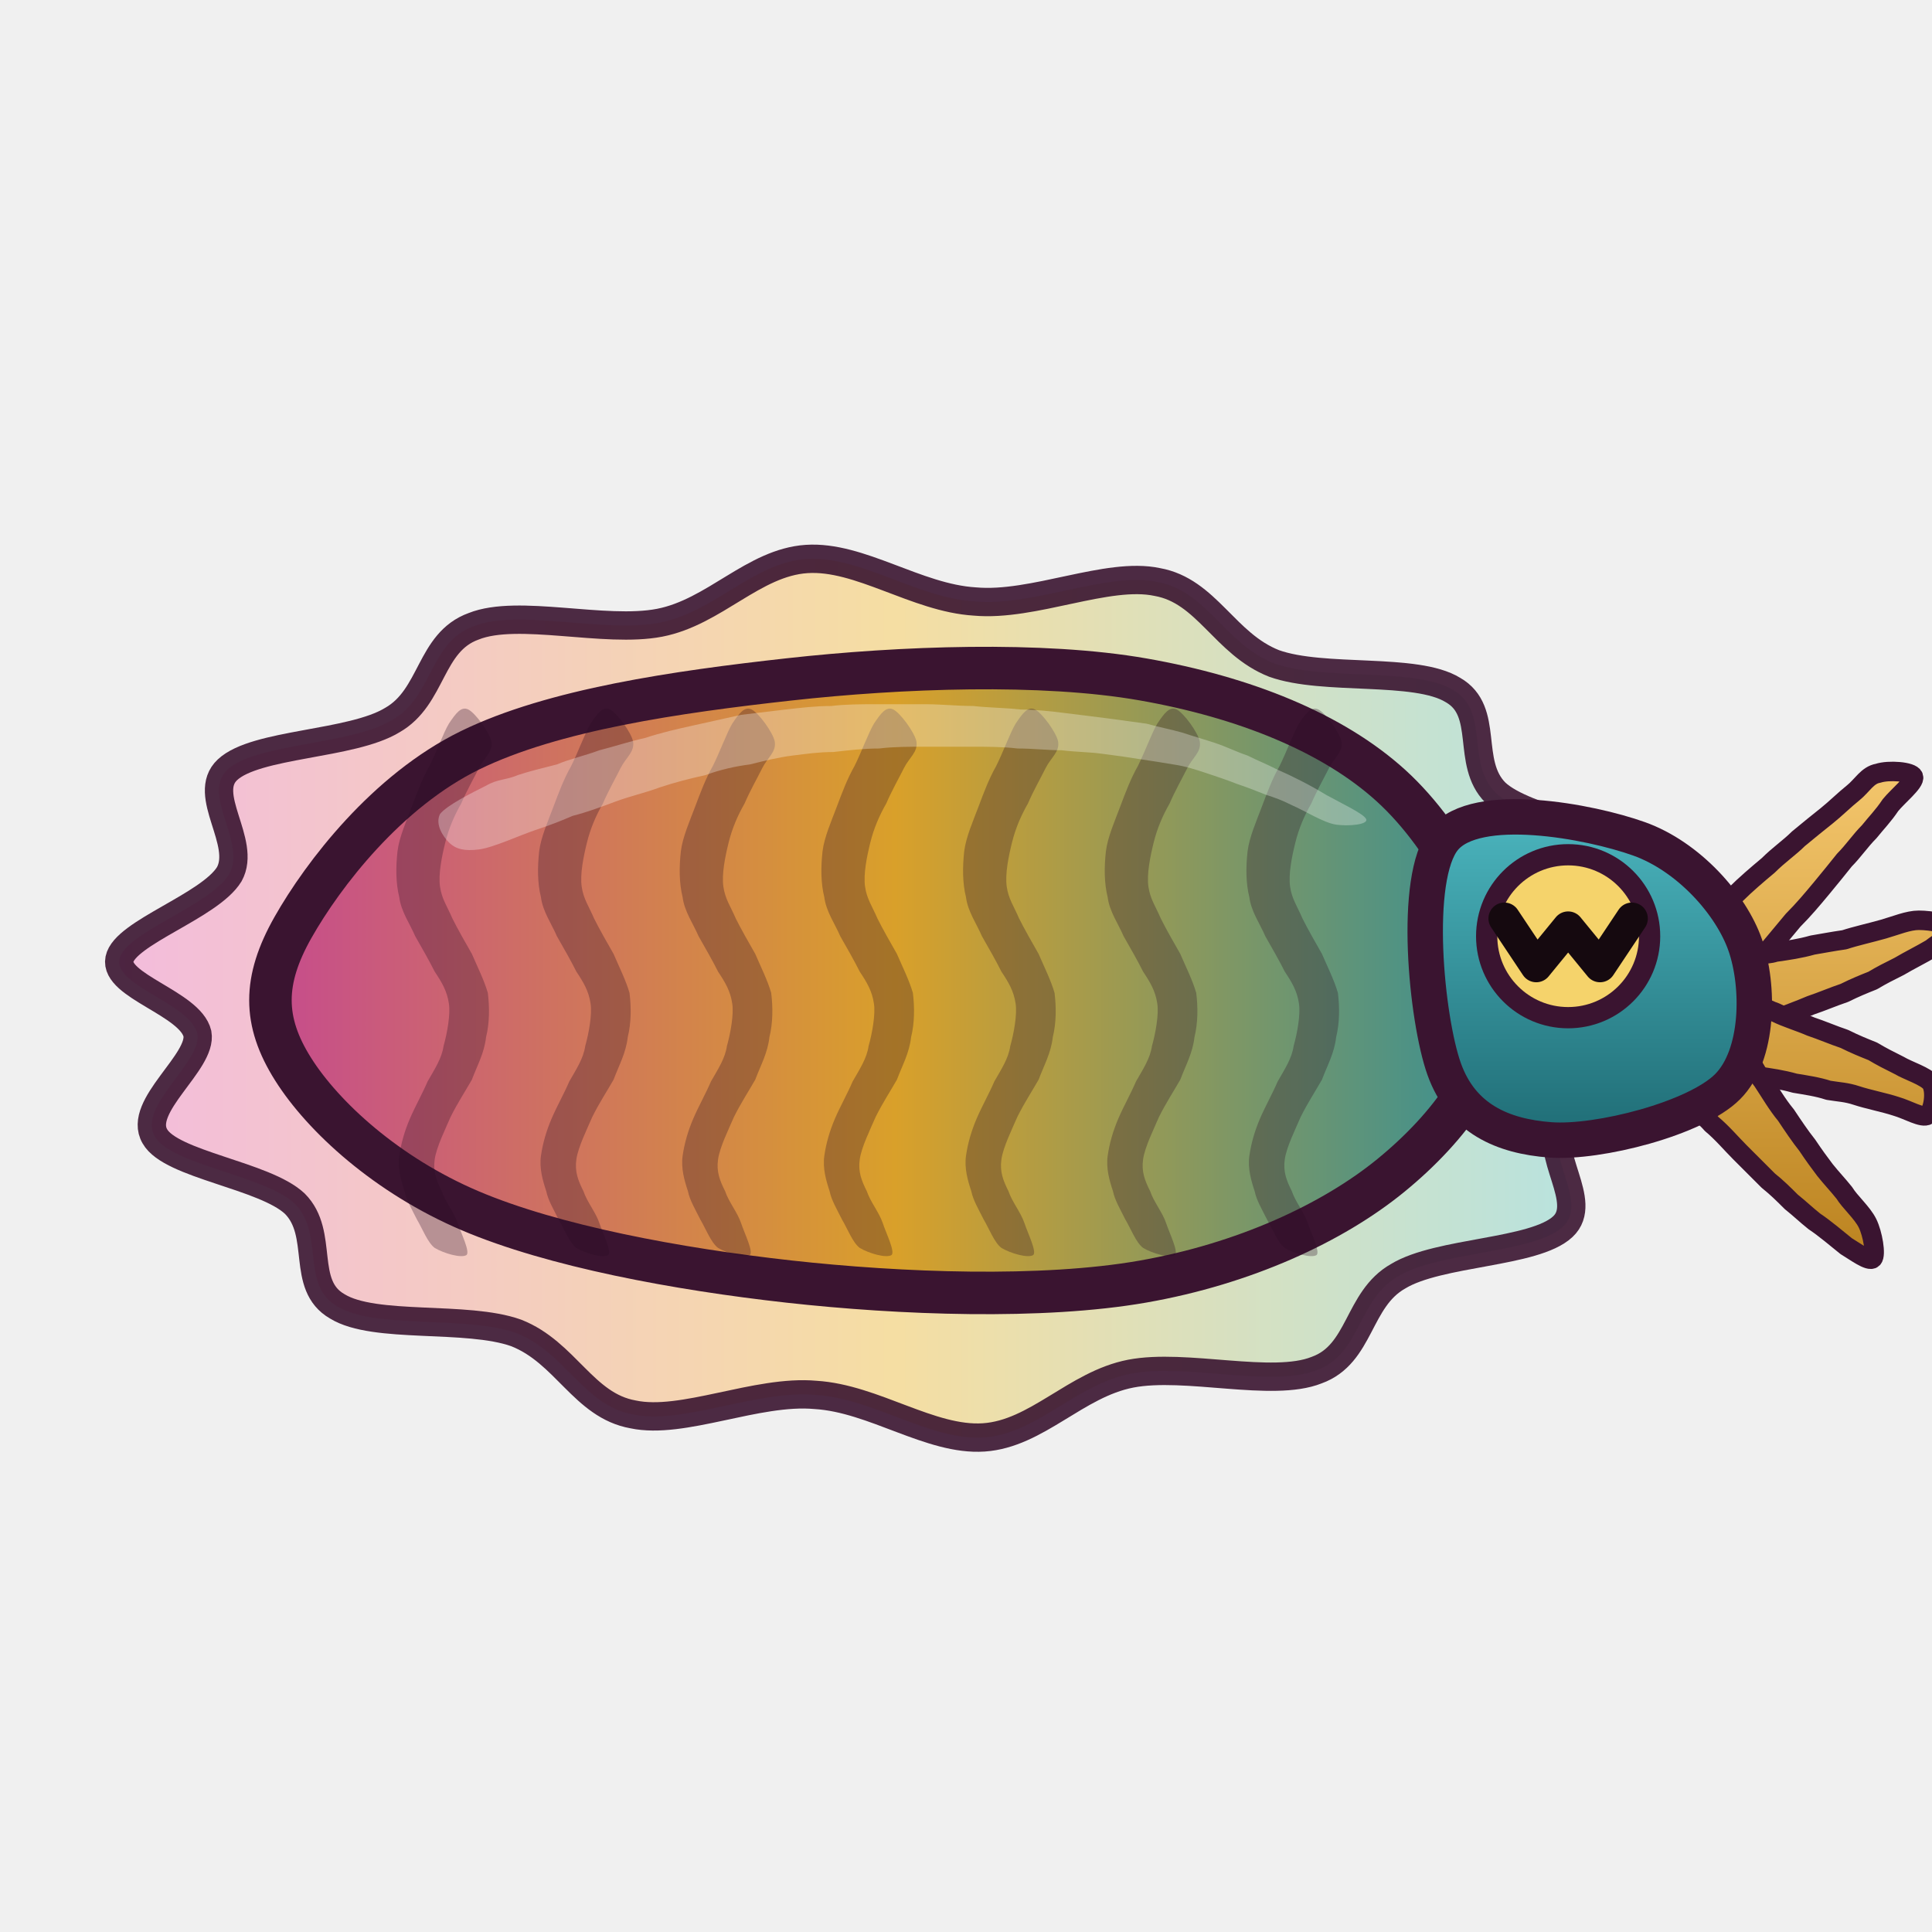
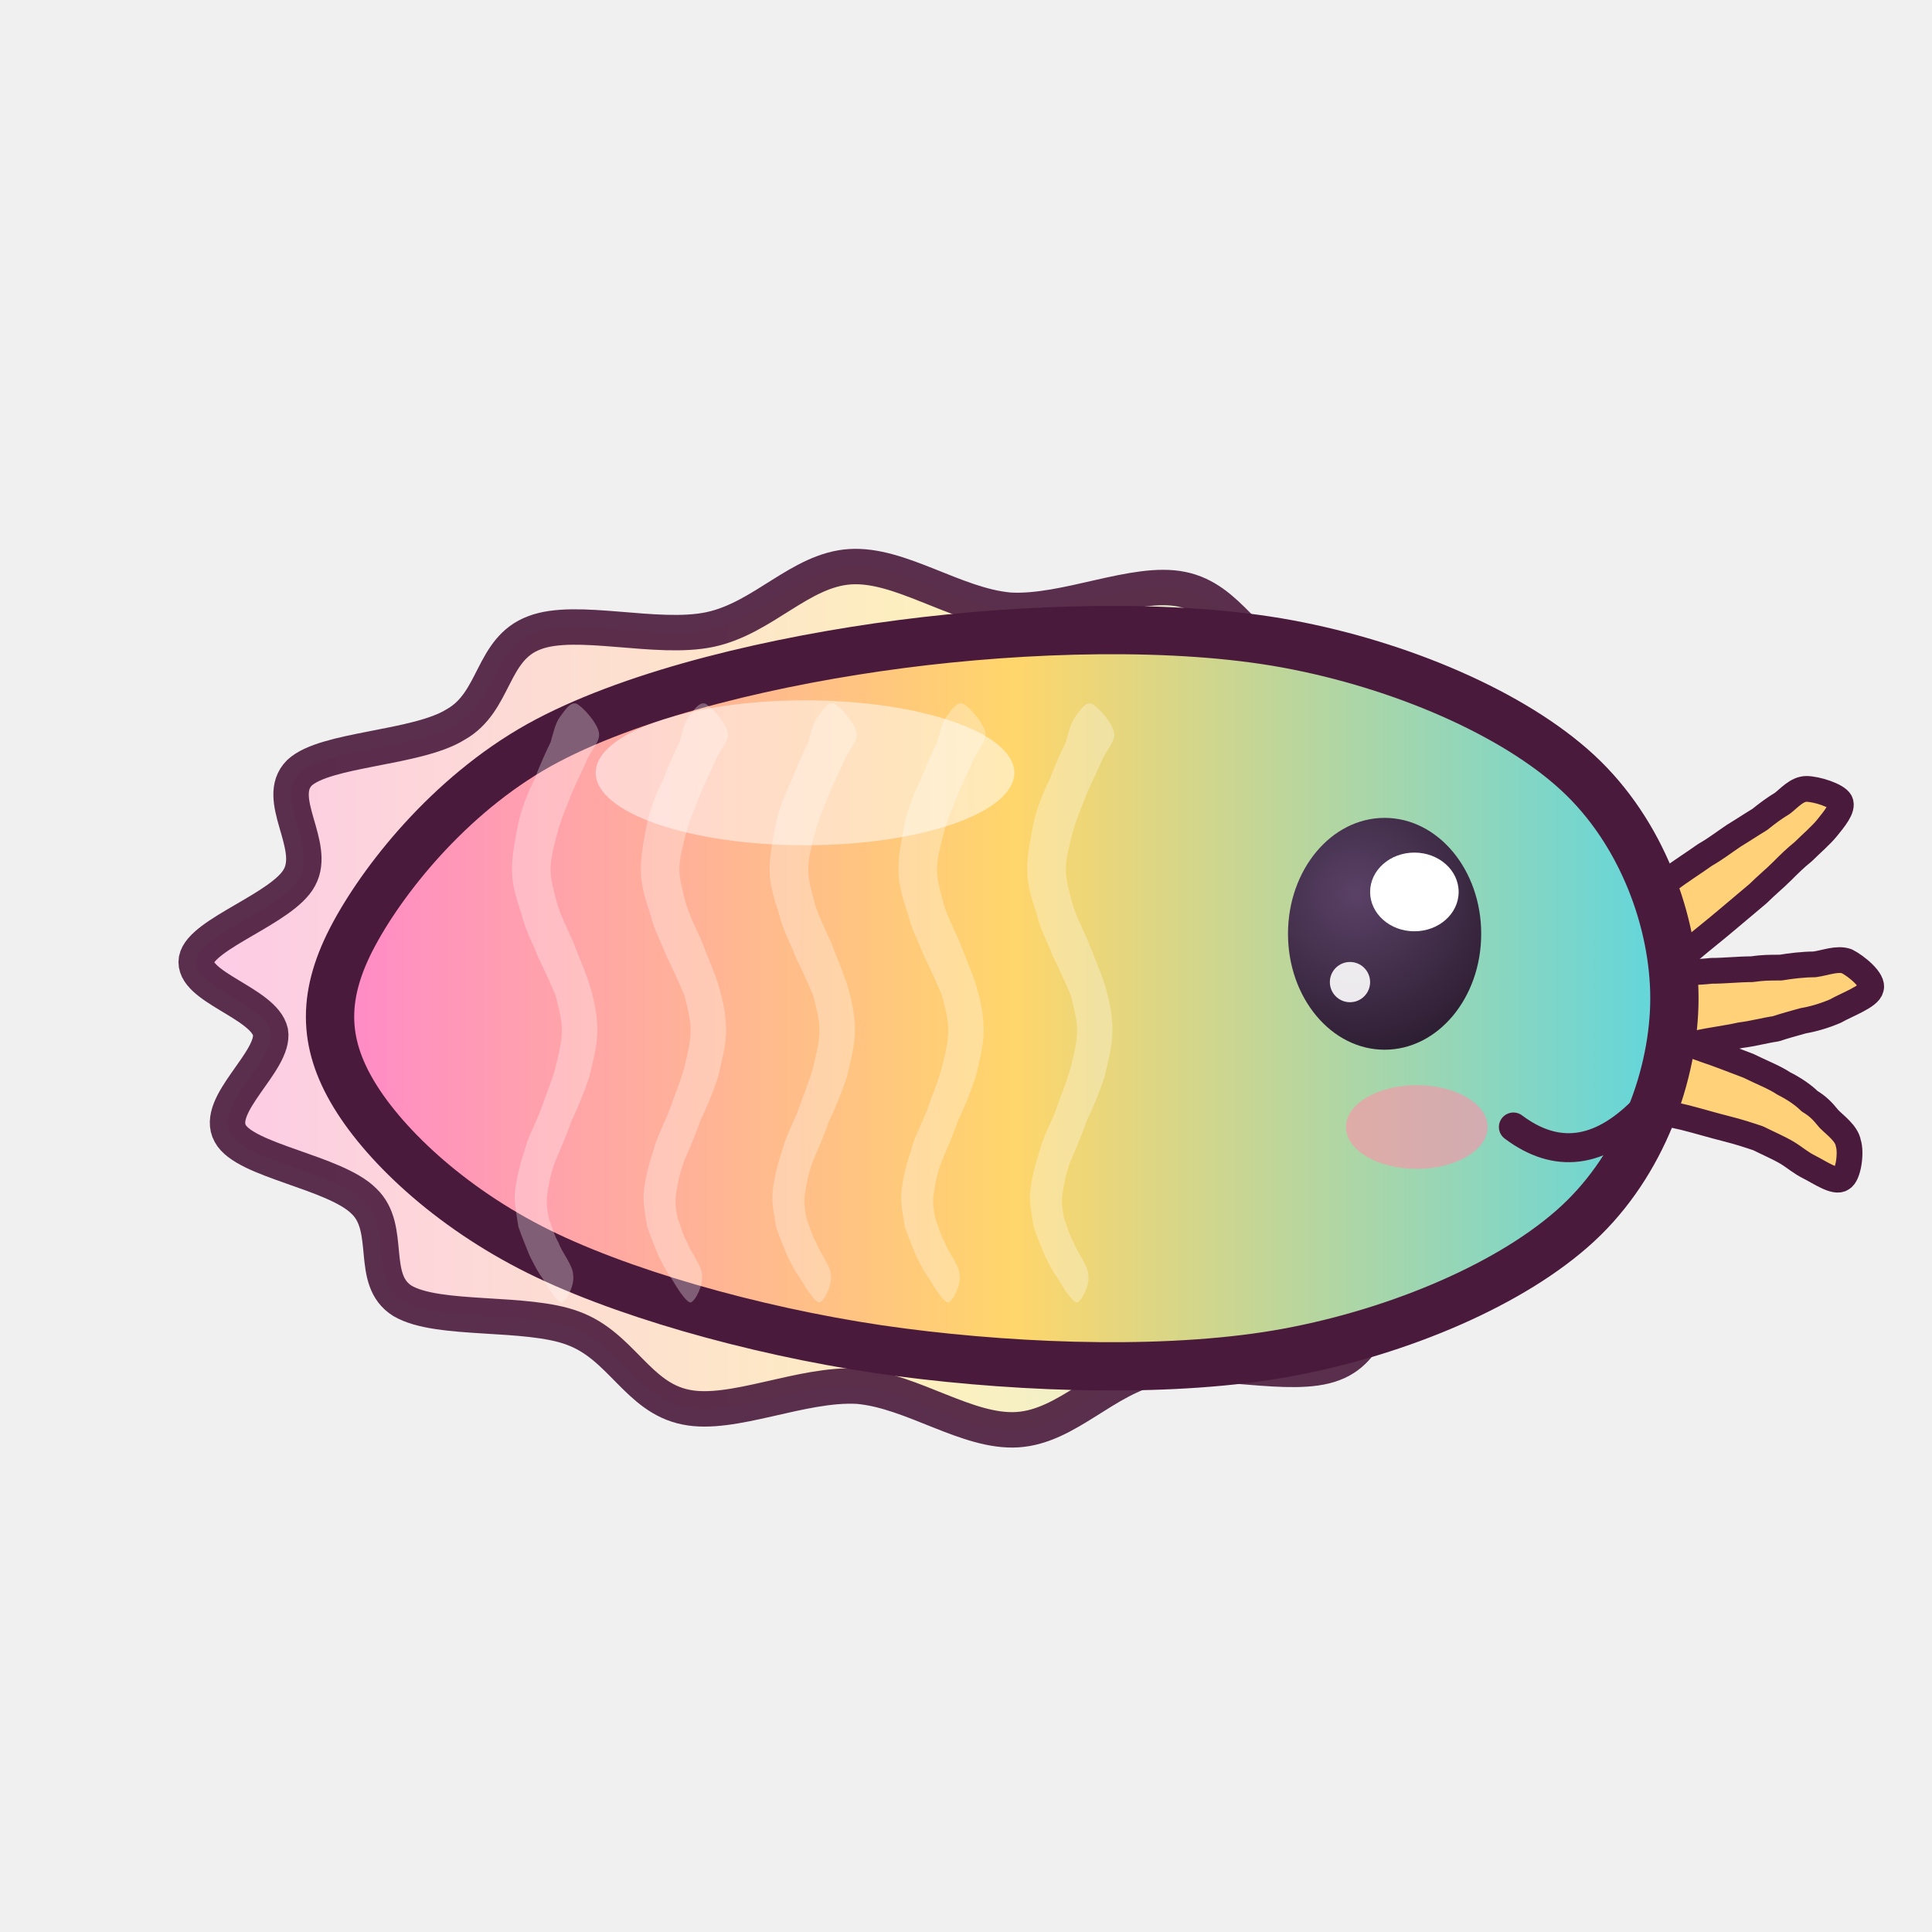
<svg xmlns="http://www.w3.org/2000/svg" viewBox="0 0 120 120" width="120" height="120">
  <defs>
-     <linearGradient id="cuttlefishg0" gradientUnits="userSpaceOnUse" x1="16" y1="0" x2="104" y2="0">
-       <stop offset="0" stop-color="#f3b6da" />
-       <stop offset="0.5" stop-color="#f6dc9a" />
-       <stop offset="1" stop-color="#a8e2e6" />
+     <linearGradient id="cuttlefishg0" gradientUnits="userSpaceOnUse" x1="12" y1="0" x2="104" y2="0">
+       <stop offset="0" stop-color="#ffc6e6" />
+       <stop offset="0.5" stop-color="#fff0b8" />
+       <stop offset="1" stop-color="#b8f0f2" />
    </linearGradient>
-     <linearGradient id="cuttlefishg1" gradientUnits="userSpaceOnUse" x1="0" y1="50" x2="0" y2="78">
-       <stop offset="0" stop-color="#f2c46a" />
-       <stop offset="1" stop-color="#b9801c" />
+     <linearGradient id="cuttlefishg1" gradientUnits="userSpaceOnUse" x1="22" y1="0" x2="104" y2="0">
+       <stop offset="0" stop-color="#ff8cc6" />
+       <stop offset="0.5" stop-color="#ffd66b" />
+       <stop offset="1" stop-color="#5fd6de" />
    </linearGradient>
-     <linearGradient id="cuttlefishg2" gradientUnits="userSpaceOnUse" x1="0" y1="50" x2="0" y2="78">
-       <stop offset="0" stop-color="#f2c46a" />
-       <stop offset="1" stop-color="#b9801c" />
-     </linearGradient>
-     <linearGradient id="cuttlefishg3" gradientUnits="userSpaceOnUse" x1="0" y1="50" x2="0" y2="78">
-       <stop offset="0" stop-color="#f2c46a" />
-       <stop offset="1" stop-color="#b9801c" />
-     </linearGradient>
-     <linearGradient id="cuttlefishg4" gradientUnits="userSpaceOnUse" x1="0" y1="50" x2="0" y2="78">
-       <stop offset="0" stop-color="#f2c46a" />
-       <stop offset="1" stop-color="#b9801c" />
-     </linearGradient>
-     <linearGradient id="cuttlefishg5" gradientUnits="userSpaceOnUse" x1="24" y1="0" x2="96" y2="0">
-       <stop offset="0" stop-color="#c64a8f" />
-       <stop offset="0.5" stop-color="#d9a02a" />
-       <stop offset="1" stop-color="#2d8f9a" />
-     </linearGradient>
-     <linearGradient id="cuttlefishg6" gradientUnits="userSpaceOnUse" x1="0" y1="52" x2="0" y2="70">
-       <stop offset="0" stop-color="#4ab3bc" />
-       <stop offset="1" stop-color="#1f6c75" />
-     </linearGradient>
+     <radialGradient id="cuttlefishg2" gradientUnits="userSpaceOnUse" cx="84.2" cy="55.5" r="10.8">
+       <stop offset="0" stop-color="#5a4166" />
+       <stop offset="1" stop-color="#2a1b2e" />
+     </radialGradient>
  </defs>
-   <g transform="translate(60 62) rotate(0) scale(1.1 1.1) translate(-64 -62)">
-     <path d="M16.2,59.8 C16.5,58.3 21.3,56.8 22.4,55 C23.4,53.2 20.8,50.5 22.3,49.1 C23.9,47.6 29.3,47.7 31.6,46.3 C33.9,45 33.7,41.9 36.2,41 C38.7,40 43.6,41.4 46.7,40.8 C49.8,40.2 52,37.4 55,37.2 C58,37 61.2,39.4 64.5,39.6 C67.8,39.9 72,37.9 74.8,38.5 C77.6,39 78.6,42 81.4,43.1 C84.2,44.1 89.4,43.3 91.5,44.6 C93.6,45.8 92.2,48.7 93.9,50.4 C95.6,52 100.9,52.6 101.8,54.2 C102.8,55.9 99.1,58.4 99.4,60 C99.8,61.7 104.1,62.7 103.8,64.2 C103.5,65.7 98.7,67.2 97.6,69 C96.6,70.8 99.2,73.5 97.7,74.9 C96.1,76.4 90.7,76.3 88.4,77.7 C86.1,79 86.3,82.1 83.8,83 C81.3,84 76.4,82.6 73.3,83.2 C70.2,83.8 68,86.6 65,86.8 C62,87 58.8,84.6 55.5,84.4 C52.2,84.1 48,86.1 45.2,85.5 C42.4,85 41.4,82 38.6,80.9 C35.8,79.9 30.6,80.7 28.5,79.4 C26.4,78.2 27.8,75.3 26.1,73.6 C24.4,72 19.1,71.4 18.2,69.8 C17.2,68.1 20.9,65.6 20.6,64 C20.2,62.3 15.9,61.3 16.2,59.8 Z" fill="url(#cuttlefishg0)" fill-opacity="0.9" stroke="#3a1430" stroke-width="1.6" stroke-linecap="round" stroke-linejoin="round" stroke-opacity="0.9" />
-     <path d="M107.5,61.5 C108.1,61.1 108.6,60.1 109.2,59.4 C109.7,58.8 110.2,58.2 110.7,57.6 C111.3,57 111.8,56.4 112.3,55.8 C112.8,55.2 113.2,54.7 113.6,54.2 C114.1,53.7 114.5,53.1 115,52.6 C115.4,52.1 115.8,51.7 116.2,51.1 C116.6,50.6 117.6,49.8 117.5,49.5 C117.4,49.2 116.1,49.1 115.5,49.3 C114.9,49.4 114.6,50 114.1,50.4 C113.6,50.8 113.1,51.3 112.6,51.7 C112.1,52.1 111.6,52.5 111,53 C110.5,53.5 109.9,53.9 109.3,54.5 C108.7,55 108,55.6 107.5,56.1 C106.9,56.6 106.3,56.8 105.7,57.5 C105.2,58.3 104,59.8 104,60.5 C103.9,61.3 104.9,61.9 105.5,62 C106,62.2 106.9,61.9 107.5,61.5 Z" fill="url(#cuttlefishg1)" stroke="#3a1430" stroke-width="1.1" stroke-linecap="round" stroke-linejoin="round" />
-     <path d="M107.6,64 C108.3,64 109,63.4 109.7,63.2 C110.4,62.9 111,62.7 111.7,62.4 C112.3,62.2 113,61.9 113.6,61.7 C114.2,61.4 114.7,61.2 115.2,61 C115.7,60.7 116.1,60.5 116.7,60.2 C117.2,59.9 118,59.5 118.5,59.2 C119,58.8 119.8,58.4 119.7,58.1 C119.6,57.8 118.5,57.6 117.8,57.6 C117.2,57.6 116.5,57.9 115.8,58.1 C115.1,58.3 114.2,58.5 113.6,58.7 C112.9,58.8 112.4,58.9 111.8,59 C111.1,59.2 110.4,59.3 109.7,59.4 C109.1,59.6 108.6,59.4 107.8,59.8 C107,60.1 105.3,60.9 105,61.5 C104.6,62.1 105.1,63.1 105.5,63.5 C106,63.9 106.9,64.1 107.6,64 Z" fill="url(#cuttlefishg2)" stroke="#3a1430" stroke-width="1.1" stroke-linecap="round" stroke-linejoin="round" />
-     <path d="M106.4,66 C107.1,66.3 108,66.3 108.7,66.4 C109.4,66.5 110.1,66.6 110.8,66.8 C111.4,66.9 112.1,67 112.7,67.2 C113.3,67.3 113.7,67.3 114.3,67.5 C114.9,67.7 115.9,67.9 116.5,68.1 C117.2,68.3 118,68.8 118.3,68.6 C118.6,68.4 118.8,67.3 118.5,66.8 C118.2,66.4 117.2,66.1 116.7,65.8 C116.1,65.5 115.7,65.3 115.2,65 C114.7,64.8 114.2,64.6 113.6,64.3 C113,64.1 112.3,63.8 111.7,63.6 C111,63.3 110.3,63.1 109.7,62.8 C109.1,62.6 108.8,62.3 108.1,62.2 C107.4,62.2 106.1,62.1 105.5,62.5 C105,62.9 104.8,63.9 105,64.5 C105.1,65.1 105.8,65.7 106.4,66 Z" fill="url(#cuttlefishg3)" stroke="#3a1430" stroke-width="1.1" stroke-linecap="round" stroke-linejoin="round" />
-     <path d="M104.4,67.3 C104.7,68 105.6,68.5 106.1,69.1 C106.7,69.6 107.2,70.2 107.7,70.7 C108.2,71.2 108.8,71.8 109.3,72.3 C109.8,72.7 110.2,73.1 110.6,73.5 C111.1,73.9 111.4,74.2 111.9,74.6 C112.5,75 113.2,75.6 113.7,76 C114.2,76.3 115,76.9 115.2,76.7 C115.4,76.5 115.2,75.3 114.9,74.7 C114.6,74.1 113.9,73.5 113.6,73 C113.2,72.5 112.9,72.2 112.5,71.7 C112.2,71.3 111.9,70.9 111.5,70.3 C111.1,69.8 110.7,69.2 110.3,68.6 C109.8,68 109.4,67.3 109,66.7 C108.6,66.2 108.5,65.7 107.9,65.2 C107.4,64.7 106.3,63.9 105.7,63.9 C105,63.9 104.2,64.7 104,65.3 C103.8,65.8 104,66.7 104.4,67.3 Z" fill="url(#cuttlefishg4)" stroke="#3a1430" stroke-width="1.1" stroke-linecap="round" stroke-linejoin="round" />
-     <path d="M94,62 C94,58.3 91.3,53 88,50 C84.7,47 79.7,45 74,44 C68.3,43 60.3,43.3 54,44 C47.7,44.7 40.7,45.7 36,48 C31.3,50.3 27.7,55 26,58 C24.3,61 24.3,63.3 26,66 C27.7,68.7 31.3,72 36,74 C40.7,76 47.7,77.3 54,78 C60.3,78.7 68.3,79 74,78 C79.7,77 84.7,74.7 88,72 C91.3,69.3 94,65.7 94,62 Z" fill="url(#cuttlefishg5)" stroke="#3a1430" stroke-width="2.4" stroke-linecap="round" stroke-linejoin="round" />
-     <path d="M34.8,46.5 C34.5,47 34.1,48.1 33.7,48.9 C33.3,49.6 33,50.4 32.7,51.2 C32.4,52 32,52.9 31.9,53.7 C31.8,54.6 31.8,55.5 32,56.3 C32.1,57.1 32.6,57.8 32.9,58.5 C33.3,59.2 33.7,59.9 34,60.5 C34.4,61.1 34.7,61.6 34.8,62.3 C34.9,62.9 34.7,64 34.5,64.7 C34.4,65.4 34,66 33.6,66.7 C33.3,67.4 32.9,68.1 32.6,68.8 C32.3,69.5 32.1,70.2 32,70.9 C31.9,71.6 32.1,72.3 32.3,72.9 C32.4,73.4 32.7,73.9 33,74.5 C33.3,75 33.6,75.8 34,76.1 C34.5,76.4 35.5,76.7 35.8,76.5 C36,76.3 35.5,75.3 35.3,74.7 C35.1,74.1 34.6,73.5 34.4,72.9 C34.1,72.3 33.9,71.8 34,71.1 C34.1,70.4 34.6,69.4 34.9,68.7 C35.3,67.9 35.7,67.3 36.1,66.6 C36.4,65.8 36.8,65.1 36.9,64.2 C37.1,63.4 37.1,62.5 37,61.7 C36.8,61 36.4,60.2 36.1,59.5 C35.7,58.8 35.3,58.1 35,57.5 C34.7,56.8 34.4,56.4 34.3,55.7 C34.2,55 34.4,54 34.6,53.2 C34.8,52.4 35.1,51.7 35.5,51 C35.8,50.3 36.2,49.6 36.5,49 C36.8,48.4 37.3,48.1 37.2,47.5 C37.1,47 36.3,45.9 35.9,45.7 C35.5,45.5 35.2,45.9 34.8,46.5 Z" fill="#2a0c24" fill-opacity="0.3" />
-     <path d="M42.8,46.5 C42.5,47 42.1,48.1 41.7,48.9 C41.3,49.6 41,50.4 40.7,51.2 C40.4,52 40,52.9 39.9,53.7 C39.8,54.6 39.8,55.5 40,56.3 C40.1,57.1 40.6,57.8 40.9,58.5 C41.3,59.2 41.7,59.9 42,60.5 C42.4,61.1 42.7,61.6 42.8,62.3 C42.9,62.9 42.7,64 42.5,64.7 C42.4,65.4 42,66 41.6,66.7 C41.3,67.4 40.9,68.1 40.6,68.8 C40.3,69.5 40.1,70.2 40,70.9 C39.9,71.6 40.1,72.3 40.3,72.9 C40.4,73.4 40.7,73.9 41,74.5 C41.3,75 41.6,75.8 42,76.1 C42.5,76.4 43.5,76.7 43.8,76.5 C44,76.3 43.5,75.3 43.3,74.7 C43.1,74.1 42.6,73.5 42.4,72.9 C42.1,72.3 41.9,71.8 42,71.1 C42.1,70.4 42.6,69.4 42.9,68.7 C43.3,67.9 43.7,67.3 44.1,66.6 C44.4,65.8 44.8,65.1 44.9,64.2 C45.1,63.4 45.1,62.5 45,61.7 C44.8,61 44.4,60.2 44.1,59.5 C43.7,58.8 43.3,58.1 43,57.5 C42.7,56.8 42.4,56.4 42.3,55.7 C42.2,55 42.4,54 42.6,53.2 C42.8,52.4 43.1,51.7 43.5,51 C43.8,50.3 44.2,49.6 44.5,49 C44.8,48.4 45.3,48.1 45.2,47.5 C45.1,47 44.3,45.9 43.9,45.7 C43.5,45.5 43.2,45.9 42.8,46.5 Z" fill="#2a0c24" fill-opacity="0.3" />
-     <path d="M50.8,46.5 C50.5,47 50.1,48.1 49.7,48.9 C49.3,49.6 49,50.4 48.7,51.2 C48.4,52 48,52.9 47.9,53.7 C47.8,54.6 47.8,55.5 48,56.3 C48.1,57.1 48.6,57.8 48.9,58.5 C49.3,59.2 49.7,59.9 50,60.5 C50.4,61.1 50.7,61.6 50.8,62.3 C50.9,62.9 50.7,64 50.5,64.7 C50.4,65.4 50,66 49.6,66.7 C49.3,67.4 48.9,68.1 48.6,68.8 C48.3,69.5 48.1,70.2 48,70.9 C47.9,71.6 48.1,72.3 48.3,72.9 C48.4,73.4 48.7,73.9 49,74.5 C49.3,75 49.6,75.8 50,76.1 C50.5,76.4 51.5,76.7 51.8,76.5 C52,76.3 51.5,75.3 51.3,74.7 C51.1,74.1 50.6,73.5 50.4,72.9 C50.1,72.3 49.9,71.8 50,71.1 C50.1,70.4 50.6,69.4 50.9,68.7 C51.3,67.9 51.7,67.3 52.1,66.6 C52.4,65.8 52.8,65.1 52.9,64.2 C53.1,63.4 53.1,62.5 53,61.7 C52.8,61 52.4,60.2 52.1,59.5 C51.7,58.8 51.3,58.1 51,57.5 C50.7,56.8 50.4,56.4 50.3,55.7 C50.2,55 50.4,54 50.6,53.2 C50.8,52.4 51.1,51.7 51.5,51 C51.8,50.3 52.2,49.6 52.5,49 C52.8,48.4 53.3,48.1 53.2,47.5 C53.1,47 52.3,45.9 51.9,45.7 C51.5,45.5 51.2,45.9 50.8,46.5 Z" fill="#2a0c24" fill-opacity="0.3" />
-     <path d="M58.8,46.5 C58.5,47 58.1,48.1 57.7,48.9 C57.3,49.6 57,50.4 56.7,51.2 C56.4,52 56,52.9 55.9,53.7 C55.8,54.6 55.8,55.5 56,56.3 C56.1,57.1 56.6,57.8 56.9,58.5 C57.3,59.2 57.7,59.9 58,60.5 C58.4,61.1 58.7,61.6 58.8,62.3 C58.9,62.9 58.7,64 58.5,64.7 C58.4,65.4 58,66 57.6,66.7 C57.3,67.4 56.9,68.1 56.6,68.8 C56.3,69.5 56.1,70.2 56,70.9 C55.9,71.6 56.1,72.3 56.3,72.9 C56.4,73.4 56.7,73.9 57,74.5 C57.3,75 57.6,75.8 58,76.1 C58.5,76.4 59.5,76.7 59.8,76.5 C60,76.3 59.5,75.3 59.3,74.7 C59.1,74.1 58.6,73.5 58.4,72.9 C58.1,72.3 57.9,71.8 58,71.1 C58.1,70.4 58.6,69.4 58.9,68.7 C59.3,67.9 59.7,67.3 60.1,66.6 C60.4,65.8 60.8,65.1 60.9,64.2 C61.1,63.4 61.1,62.5 61,61.7 C60.8,61 60.4,60.2 60.1,59.5 C59.7,58.8 59.3,58.1 59,57.5 C58.7,56.8 58.4,56.4 58.3,55.7 C58.2,55 58.4,54 58.6,53.2 C58.8,52.4 59.1,51.7 59.5,51 C59.8,50.3 60.2,49.6 60.5,49 C60.8,48.4 61.3,48.1 61.2,47.5 C61.1,47 60.3,45.9 59.9,45.7 C59.5,45.5 59.2,45.9 58.8,46.5 Z" fill="#2a0c24" fill-opacity="0.3" />
-     <path d="M66.8,46.5 C66.5,47 66.1,48.1 65.7,48.9 C65.3,49.6 65,50.4 64.7,51.2 C64.4,52 64,52.9 63.9,53.7 C63.8,54.6 63.8,55.5 64,56.3 C64.1,57.1 64.6,57.8 64.9,58.5 C65.3,59.2 65.7,59.9 66,60.5 C66.4,61.1 66.7,61.6 66.8,62.3 C66.9,62.9 66.7,64 66.5,64.7 C66.4,65.4 66,66 65.6,66.7 C65.3,67.4 64.9,68.1 64.6,68.8 C64.3,69.5 64.1,70.2 64,70.9 C63.9,71.6 64.1,72.3 64.3,72.9 C64.4,73.4 64.7,73.9 65,74.5 C65.3,75 65.6,75.8 66,76.1 C66.5,76.4 67.5,76.7 67.8,76.5 C68,76.3 67.5,75.3 67.3,74.7 C67.1,74.1 66.6,73.5 66.4,72.9 C66.1,72.3 65.9,71.8 66,71.1 C66.1,70.4 66.6,69.4 66.9,68.7 C67.3,67.9 67.7,67.3 68.1,66.6 C68.4,65.8 68.8,65.1 68.9,64.2 C69.1,63.4 69.1,62.5 69,61.7 C68.8,61 68.4,60.2 68.1,59.5 C67.7,58.8 67.3,58.1 67,57.5 C66.7,56.8 66.4,56.4 66.3,55.7 C66.2,55 66.4,54 66.6,53.2 C66.8,52.4 67.1,51.7 67.5,51 C67.8,50.3 68.2,49.6 68.5,49 C68.8,48.4 69.3,48.1 69.2,47.5 C69.1,47 68.3,45.9 67.9,45.7 C67.5,45.5 67.2,45.9 66.8,46.5 Z" fill="#2a0c24" fill-opacity="0.3" />
-     <path d="M74.8,46.5 C74.5,47 74.1,48.1 73.7,48.9 C73.3,49.6 73,50.4 72.7,51.2 C72.4,52 72,52.9 71.9,53.7 C71.8,54.6 71.8,55.5 72,56.3 C72.1,57.1 72.6,57.8 72.9,58.5 C73.3,59.2 73.7,59.9 74,60.5 C74.4,61.1 74.7,61.6 74.8,62.3 C74.9,62.9 74.7,64 74.5,64.7 C74.4,65.4 74,66 73.6,66.7 C73.3,67.4 72.9,68.1 72.6,68.8 C72.3,69.5 72.1,70.2 72,70.9 C71.9,71.6 72.1,72.3 72.3,72.9 C72.4,73.4 72.7,73.9 73,74.5 C73.3,75 73.6,75.8 74,76.1 C74.5,76.4 75.5,76.7 75.8,76.5 C76,76.3 75.5,75.3 75.3,74.7 C75.1,74.1 74.6,73.5 74.4,72.9 C74.1,72.3 73.9,71.8 74,71.1 C74.1,70.4 74.6,69.4 74.9,68.7 C75.3,67.9 75.7,67.3 76.1,66.6 C76.4,65.8 76.8,65.1 76.9,64.2 C77.1,63.4 77.1,62.5 77,61.7 C76.8,61 76.4,60.2 76.1,59.5 C75.7,58.8 75.3,58.1 75,57.5 C74.7,56.8 74.4,56.4 74.3,55.7 C74.2,55 74.4,54 74.6,53.2 C74.8,52.4 75.1,51.7 75.5,51 C75.8,50.3 76.2,49.6 76.5,49 C76.8,48.4 77.3,48.1 77.2,47.5 C77.1,47 76.3,45.9 75.9,45.7 C75.5,45.5 75.2,45.9 74.8,46.5 Z" fill="#2a0c24" fill-opacity="0.3" />
-     <path d="M82.8,46.5 C82.5,47 82.1,48.1 81.7,48.9 C81.3,49.6 81,50.4 80.7,51.2 C80.4,52 80,52.9 79.9,53.7 C79.8,54.6 79.8,55.5 80,56.3 C80.1,57.1 80.6,57.8 80.9,58.5 C81.3,59.2 81.7,59.9 82,60.5 C82.4,61.1 82.7,61.6 82.8,62.3 C82.9,62.9 82.7,64 82.5,64.7 C82.4,65.4 82,66 81.6,66.7 C81.3,67.4 80.9,68.1 80.6,68.8 C80.3,69.5 80.1,70.2 80,70.9 C79.9,71.6 80.1,72.3 80.3,72.9 C80.4,73.4 80.7,73.9 81,74.5 C81.3,75 81.6,75.8 82,76.1 C82.5,76.4 83.5,76.7 83.8,76.5 C84,76.3 83.5,75.3 83.3,74.7 C83.1,74.1 82.6,73.5 82.4,72.9 C82.1,72.3 81.9,71.8 82,71.1 C82.1,70.4 82.6,69.4 82.9,68.7 C83.3,67.9 83.7,67.3 84.1,66.6 C84.4,65.8 84.8,65.1 84.9,64.2 C85.1,63.4 85.1,62.5 85,61.7 C84.8,61 84.4,60.2 84.1,59.5 C83.7,58.8 83.3,58.1 83,57.5 C82.7,56.8 82.4,56.4 82.3,55.7 C82.2,55 82.4,54 82.6,53.2 C82.8,52.4 83.1,51.7 83.5,51 C83.8,50.3 84.2,49.6 84.5,49 C84.8,48.4 85.3,48.1 85.2,47.5 C85.1,47 84.3,45.9 83.9,45.7 C83.5,45.5 83.2,45.9 82.8,46.5 Z" fill="#2a0c24" fill-opacity="0.3" />
-     <path d="M36.5,53.6 C37.3,53.5 38.8,52.8 39.7,52.5 C40.6,52.2 41.1,52 41.8,51.7 C42.6,51.5 43.4,51.2 44.2,50.9 C45,50.6 45.9,50.4 46.7,50.1 C47.6,49.8 48.4,49.6 49.3,49.4 C50.1,49.1 51,48.9 51.8,48.8 C52.6,48.6 53.4,48.4 54.2,48.3 C55,48.2 55.7,48.1 56.5,48.1 C57.4,48 58.2,47.9 59.1,47.9 C59.9,47.8 60.8,47.8 61.7,47.8 C62.6,47.8 63.5,47.8 64.3,47.8 C65.2,47.8 66.1,47.8 66.9,47.9 C67.8,47.9 68.6,48 69.4,48 C70.2,48.1 71,48.1 71.7,48.2 C72.5,48.3 73.2,48.4 73.8,48.5 C74.5,48.6 75.1,48.7 75.7,48.8 C76.4,48.9 77,49.1 77.6,49.3 C78.2,49.5 78.8,49.7 79.3,49.9 C79.9,50.1 80.4,50.3 80.9,50.5 C81.5,50.7 81.8,50.8 82.4,51.1 C83.1,51.4 84.2,52.1 84.9,52.2 C85.6,52.3 86.7,52.2 86.6,51.9 C86.5,51.6 85.2,51 84.3,50.5 C83.5,50 82.3,49.4 81.6,49.1 C80.8,48.7 80.5,48.6 79.9,48.3 C79.3,48.1 78.7,47.8 78.1,47.6 C77.5,47.4 76.8,47.2 76.2,47 C75.5,46.8 74.9,46.7 74.2,46.5 C73.5,46.4 72.7,46.3 72,46.2 C71.2,46.1 70.4,46 69.6,45.9 C68.8,45.8 67.9,45.7 67.1,45.7 C66.2,45.6 65.3,45.6 64.4,45.5 C63.5,45.5 62.6,45.4 61.7,45.4 C60.8,45.4 59.9,45.4 59,45.4 C58.1,45.4 57.2,45.4 56.4,45.5 C55.5,45.5 54.7,45.6 53.8,45.7 C53,45.8 52.1,45.9 51.3,46 C50.4,46.2 49.5,46.4 48.6,46.6 C47.7,46.8 46.8,47 45.9,47.3 C45,47.5 44.1,47.8 43.3,48 C42.5,48.3 41.6,48.5 40.9,48.8 C40.1,49 39.3,49.2 38.7,49.4 C38,49.7 37.6,49.6 36.9,50 C36.1,50.4 34.7,51.1 34.3,51.6 C34,52.2 34.5,52.9 34.8,53.2 C35.2,53.6 35.7,53.7 36.5,53.6 Z" fill="#ffffff" fill-opacity="0.3" />
-     <path d="M91,53 C92.8,50.8 99.2,52 102,53 C104.8,54 107.2,56.7 108,59 C108.8,61.3 108.8,65.2 107,67 C105.2,68.8 99.7,70.2 97,70 C94.3,69.8 92,68.8 91,66 C90,63.2 89.2,55.2 91,53 Z" fill="url(#cuttlefishg6)" stroke="#3a1430" stroke-width="2" stroke-linecap="round" stroke-linejoin="round" />
-     <path d="M93.4,58.5 A4.6,4.6 0 1,0 102.6,58.5 A4.6,4.6 0 1,0 93.4,58.5 Z" fill="#f5d36b" stroke="#3a1430" stroke-width="1.2" stroke-linecap="round" stroke-linejoin="round" />
-     <path d="M94.4,57.5 L96.2,60.2 L98,58 L99.8,60.2 L101.6,57.5" fill="none" stroke="#15090f" stroke-width="1.8" stroke-linecap="round" stroke-linejoin="round" />
-   </g>
+   <path d="M12.2,59.6 C12.5,58 17.6,56.4 18.6,54.5 C19.7,52.5 17,49.6 18.6,48 C20.2,46.5 25.9,46.5 28.3,45 C30.8,43.6 30.5,40.3 33.2,39.3 C35.8,38.3 40.8,39.8 44.1,39.1 C47.4,38.4 49.7,35.4 52.8,35.2 C55.9,35 59.3,37.6 62.7,37.9 C66.2,38.1 70.5,36 73.4,36.6 C76.4,37.2 77.4,40.4 80.4,41.5 C83.3,42.6 88.8,41.9 91,43.2 C93.1,44.5 91.6,47.7 93.4,49.4 C95.2,51.2 100.8,51.9 101.7,53.6 C102.7,55.4 98.9,58.1 99.2,59.9 C99.6,61.7 104.1,62.7 103.8,64.4 C103.5,66 98.4,67.6 97.4,69.5 C96.3,71.5 99,74.4 97.4,76 C95.8,77.5 90.1,77.5 87.7,79 C85.2,80.4 85.5,83.7 82.8,84.7 C80.2,85.7 75.2,84.2 71.9,84.9 C68.6,85.6 66.3,88.6 63.2,88.8 C60.1,89 56.7,86.4 53.3,86.1 C49.8,85.9 45.5,88 42.6,87.4 C39.6,86.8 38.6,83.6 35.6,82.5 C32.7,81.4 27.2,82.1 25,80.8 C22.9,79.5 24.4,76.3 22.6,74.6 C20.8,72.8 15.2,72.1 14.3,70.4 C13.3,68.6 17.1,65.9 16.8,64.1 C16.4,62.3 11.9,61.3 12.2,59.6 Z" fill="url(#cuttlefishg0)" fill-opacity="0.9" stroke="#4a1a3c" stroke-width="2.2" stroke-linecap="round" stroke-linejoin="round" stroke-opacity="0.9" />
+   <path d="M101.5,62 C102.1,61.7 102.3,61.3 102.9,60.8 C103.5,60.3 104.3,59.6 105,59 C105.7,58.4 106.6,57.7 107.3,57.1 C107.9,56.6 108.6,56 109.2,55.5 C109.7,55 110.2,54.6 110.7,54.1 C111.1,53.7 111.5,53.3 112,52.9 C112.5,52.4 113.1,51.9 113.5,51.4 C113.9,50.9 114.5,50.2 114.3,49.8 C114.1,49.4 112.8,49 112.2,49 C111.6,49 111.1,49.6 110.7,49.9 C110.2,50.2 109.8,50.5 109.3,50.9 C108.8,51.2 108.2,51.6 107.7,51.9 C107.1,52.3 106.6,52.7 105.9,53.1 C105.2,53.6 104.4,54.1 103.6,54.7 C102.8,55.2 101.9,55.8 101.2,56.3 C100.5,56.8 99.8,56.9 99.2,57.6 C98.6,58.2 97.5,59.5 97.5,60.3 C97.5,61.1 98.4,62 99,62.3 C99.7,62.6 100.8,62.3 101.5,62 Z" fill="#ffd27a" stroke="#4a1a3c" stroke-width="1.6" stroke-linecap="round" stroke-linejoin="round" />
+   <path d="M101.3,65.5 C101.9,65.6 102.3,65.3 103,65.2 C103.6,65 104.6,64.9 105.4,64.8 C106.3,64.6 107.2,64.5 108.1,64.3 C108.9,64.2 109.6,64 110.3,63.9 C110.9,63.7 111.3,63.6 112,63.4 C112.6,63.3 113.3,63.1 114,62.8 C114.7,62.4 116.1,61.9 116.2,61.4 C116.4,60.9 115.3,60 114.7,59.7 C114.1,59.5 113.4,59.8 112.7,59.9 C112,59.9 111.2,60 110.6,60.1 C109.9,60.1 109.5,60.1 108.8,60.2 C108,60.2 107.1,60.3 106.3,60.3 C105.4,60.4 104.5,60.4 103.7,60.4 C102.9,60.5 102.3,60.3 101.5,60.5 C100.6,60.8 99.1,61.3 98.7,62 C98.3,62.6 98.6,63.9 99,64.5 C99.4,65.1 100.6,65.4 101.3,65.5 Z" fill="#ffd27a" stroke="#4a1a3c" stroke-width="1.6" stroke-linecap="round" stroke-linejoin="round" />
+   <path d="M100.2,68.4 C100.8,68.8 101.3,68.6 102,68.8 C102.8,69 103.7,69.2 104.6,69.4 C105.4,69.6 106.4,69.9 107.2,70.1 C108,70.3 108.6,70.5 109.2,70.7 C109.8,71 110.5,71.3 111,71.6 C111.5,71.9 111.8,72.2 112.4,72.5 C113,72.8 114,73.5 114.4,73.2 C114.8,73 115,71.6 114.8,71 C114.7,70.4 114,69.9 113.6,69.5 C113.2,69 112.9,68.7 112.4,68.4 C112,68 111.4,67.6 110.8,67.3 C110.2,66.9 109.4,66.6 108.6,66.2 C107.8,65.9 106.8,65.5 105.9,65.2 C105.1,64.9 104.1,64.6 103.4,64.3 C102.7,64 102.4,63.6 101.8,63.6 C101.1,63.6 99.8,63.7 99.3,64.2 C98.8,64.6 98.4,65.8 98.6,66.5 C98.7,67.2 99.7,68 100.2,68.4 Z" fill="#ffd27a" stroke="#4a1a3c" stroke-width="1.6" stroke-linecap="round" stroke-linejoin="round" />
+   <path d="M104,62 C104,57.3 102,51.7 98,48 C94,44.3 87,41.3 80,40 C73,38.7 63.7,39 56,40 C48.3,41 39.7,43 34,46 C28.3,49 24,54.3 22,58 C20,61.7 20,64.7 22,68 C24,71.3 28.3,75.3 34,78 C39.7,80.7 48.3,83 56,84 C63.7,85 73,85.3 80,84 C87,82.7 94,79.7 98,76 C102,72.3 104,66.7 104,62 Z" fill="url(#cuttlefishg1)" stroke="#4a1a3c" stroke-width="3" stroke-linecap="round" stroke-linejoin="round" />
+   <path d="M34.8,44.5 C34.5,44.9 34.4,45.4 34.2,46.1 C33.9,46.7 33.5,47.6 33.2,48.4 C32.8,49.2 32.4,50.2 32.2,51.1 C32,52.1 31.8,53.1 31.8,54 C31.8,55 32.1,55.9 32.4,56.8 C32.6,57.7 33.1,58.6 33.4,59.4 C33.8,60.2 34.2,61.1 34.5,61.8 C34.7,62.6 34.9,63.3 34.9,64 C34.9,64.7 34.7,65.5 34.5,66.3 C34.3,67.1 33.9,68 33.6,68.9 C33.3,69.7 32.8,70.6 32.6,71.4 C32.3,72.3 32.1,73.1 32,73.9 C31.9,74.7 32.1,75.5 32.2,76.2 C32.4,76.8 32.7,77.5 32.9,78 C33.2,78.6 33.4,79 33.7,79.4 C34,79.9 34.6,80.9 34.9,80.9 C35.2,80.8 35.7,79.8 35.6,79.2 C35.6,78.6 34.9,77.8 34.7,77.2 C34.4,76.7 34.3,76.2 34.1,75.7 C34,75.2 33.9,74.7 34,74.1 C34.1,73.5 34.2,72.9 34.5,72.1 C34.8,71.4 35.2,70.5 35.5,69.6 C35.9,68.8 36.3,67.8 36.6,66.9 C36.8,66 37.1,65 37.1,64 C37.1,63 36.9,62.1 36.6,61.1 C36.3,60.2 35.9,59.3 35.6,58.5 C35.2,57.6 34.8,56.8 34.6,56.1 C34.4,55.3 34.2,54.7 34.2,54 C34.2,53.3 34.4,52.6 34.6,51.8 C34.8,51 35.2,50.1 35.5,49.3 C35.8,48.6 36.2,47.8 36.5,47.1 C36.8,46.5 37.3,46 37.2,45.5 C37.1,44.9 36.2,43.9 35.8,43.7 C35.4,43.6 35.1,44.1 34.8,44.5 Z" fill="#ffffff" fill-opacity="0.3" />
+   <path d="M42.8,44.5 C42.5,44.9 42.4,45.4 42.2,46.1 C41.9,46.7 41.5,47.6 41.2,48.4 C40.8,49.2 40.4,50.2 40.2,51.1 C40,52.1 39.8,53.1 39.8,54 C39.8,55 40.1,55.9 40.4,56.8 C40.6,57.7 41.1,58.6 41.4,59.4 C41.8,60.2 42.2,61.1 42.5,61.8 C42.7,62.6 42.9,63.3 42.9,64 C42.9,64.7 42.7,65.5 42.5,66.3 C42.3,67.1 41.9,68 41.6,68.9 C41.3,69.7 40.8,70.6 40.6,71.4 C40.3,72.3 40.1,73.1 40,73.9 C39.9,74.7 40.1,75.5 40.2,76.2 C40.4,76.8 40.7,77.5 40.9,78 C41.2,78.6 41.4,79 41.7,79.4 C42,79.9 42.6,80.9 42.9,80.9 C43.2,80.8 43.7,79.8 43.6,79.2 C43.6,78.6 42.9,77.8 42.7,77.2 C42.4,76.7 42.3,76.2 42.1,75.7 C42,75.2 41.9,74.7 42,74.1 C42.1,73.5 42.2,72.9 42.5,72.1 C42.8,71.4 43.2,70.5 43.5,69.6 C43.9,68.8 44.3,67.8 44.6,66.9 C44.8,66 45.1,65 45.1,64 C45.1,63 44.9,62.1 44.6,61.1 C44.3,60.2 43.9,59.3 43.6,58.5 C43.2,57.6 42.8,56.8 42.6,56.1 C42.4,55.3 42.2,54.7 42.2,54 C42.2,53.3 42.4,52.6 42.6,51.8 C42.8,51 43.2,50.1 43.5,49.3 C43.8,48.6 44.2,47.8 44.5,47.1 C44.8,46.5 45.3,46 45.2,45.5 C45.1,44.9 44.2,43.9 43.8,43.7 C43.4,43.6 43.1,44.1 42.8,44.5 Z" fill="#ffffff" fill-opacity="0.3" />
+   <path d="M50.8,44.5 C50.5,44.9 50.4,45.4 50.2,46.1 C49.9,46.7 49.5,47.6 49.2,48.4 C48.8,49.2 48.4,50.2 48.2,51.1 C48,52.1 47.8,53.1 47.8,54 C47.8,55 48.1,55.9 48.4,56.8 C48.6,57.7 49.1,58.6 49.4,59.4 C49.8,60.2 50.2,61.1 50.5,61.8 C50.7,62.6 50.9,63.3 50.9,64 C50.9,64.7 50.7,65.5 50.5,66.3 C50.3,67.1 49.9,68 49.6,68.9 C49.3,69.7 48.8,70.6 48.6,71.4 C48.3,72.3 48.1,73.1 48,73.9 C47.9,74.7 48.1,75.5 48.2,76.2 C48.4,76.8 48.7,77.5 48.9,78 C49.2,78.6 49.4,79 49.7,79.4 C50,79.9 50.6,80.9 50.9,80.9 C51.2,80.8 51.7,79.8 51.6,79.2 C51.6,78.6 50.9,77.8 50.7,77.2 C50.4,76.7 50.3,76.2 50.1,75.7 C50,75.2 49.9,74.7 50,74.1 C50.1,73.5 50.2,72.9 50.5,72.1 C50.8,71.4 51.2,70.5 51.5,69.6 C51.9,68.8 52.3,67.8 52.6,66.9 C52.8,66 53.1,65 53.1,64 C53.1,63 52.9,62.1 52.6,61.1 C52.3,60.2 51.9,59.3 51.6,58.5 C51.2,57.6 50.8,56.8 50.6,56.1 C50.4,55.3 50.2,54.7 50.2,54 C50.2,53.3 50.4,52.6 50.6,51.8 C50.8,51 51.2,50.1 51.5,49.3 C51.8,48.6 52.2,47.8 52.5,47.1 C52.8,46.5 53.3,46 53.2,45.5 C53.1,44.9 52.2,43.9 51.8,43.7 C51.4,43.6 51.1,44.1 50.8,44.5 Z" fill="#ffffff" fill-opacity="0.3" />
+   <path d="M58.8,44.5 C58.5,44.9 58.4,45.4 58.2,46.1 C57.9,46.7 57.5,47.6 57.2,48.4 C56.8,49.2 56.4,50.2 56.2,51.1 C56,52.1 55.8,53.1 55.8,54 C55.8,55 56.1,55.9 56.4,56.8 C56.6,57.7 57.1,58.6 57.4,59.4 C57.8,60.2 58.2,61.1 58.5,61.8 C58.7,62.6 58.9,63.3 58.9,64 C58.9,64.7 58.7,65.5 58.5,66.3 C58.3,67.1 57.9,68 57.6,68.9 C57.3,69.7 56.8,70.6 56.6,71.4 C56.3,72.3 56.1,73.1 56,73.9 C55.9,74.7 56.1,75.5 56.2,76.2 C56.4,76.8 56.7,77.5 56.9,78 C57.2,78.6 57.4,79 57.7,79.4 C58,79.9 58.6,80.9 58.9,80.9 C59.2,80.8 59.7,79.8 59.6,79.2 C59.6,78.6 58.9,77.8 58.7,77.2 C58.4,76.7 58.3,76.2 58.1,75.7 C58,75.2 57.9,74.7 58,74.1 C58.1,73.5 58.2,72.9 58.5,72.1 C58.8,71.4 59.2,70.5 59.5,69.6 C59.9,68.8 60.3,67.8 60.6,66.9 C60.8,66 61.1,65 61.1,64 C61.1,63 60.9,62.1 60.6,61.1 C60.3,60.2 59.9,59.3 59.6,58.5 C59.2,57.6 58.8,56.8 58.6,56.1 C58.4,55.3 58.2,54.7 58.2,54 C58.2,53.3 58.4,52.6 58.6,51.8 C58.8,51 59.2,50.1 59.5,49.3 C59.8,48.6 60.2,47.8 60.5,47.1 C60.8,46.5 61.3,46 61.2,45.5 C61.1,44.9 60.2,43.9 59.8,43.7 C59.4,43.6 59.1,44.1 58.8,44.5 Z" fill="#ffffff" fill-opacity="0.3" />
+   <path d="M66.8,44.5 C66.5,44.9 66.4,45.4 66.2,46.1 C65.9,46.7 65.5,47.6 65.2,48.4 C64.8,49.2 64.4,50.2 64.2,51.1 C64,52.1 63.8,53.1 63.8,54 C63.8,55 64.1,55.9 64.4,56.8 C64.6,57.7 65.1,58.6 65.4,59.4 C65.8,60.2 66.2,61.1 66.5,61.8 C66.7,62.6 66.9,63.3 66.9,64 C66.9,64.7 66.7,65.5 66.5,66.3 C66.3,67.1 65.9,68 65.6,68.9 C65.3,69.7 64.8,70.6 64.6,71.4 C64.3,72.3 64.1,73.1 64,73.9 C63.9,74.7 64.1,75.5 64.2,76.2 C64.4,76.8 64.7,77.5 64.9,78 C65.2,78.6 65.4,79 65.7,79.4 C66,79.9 66.6,80.9 66.9,80.9 C67.2,80.8 67.7,79.8 67.6,79.2 C67.6,78.6 66.9,77.8 66.7,77.2 C66.4,76.7 66.3,76.2 66.1,75.7 C66,75.2 65.9,74.7 66,74.1 C66.1,73.5 66.2,72.9 66.5,72.1 C66.8,71.4 67.2,70.5 67.5,69.6 C67.9,68.8 68.3,67.8 68.6,66.9 C68.8,66 69.1,65 69.1,64 C69.1,63 68.9,62.1 68.6,61.1 C68.3,60.2 67.9,59.3 67.6,58.5 C67.2,57.6 66.8,56.8 66.6,56.1 C66.4,55.3 66.2,54.7 66.2,54 C66.2,53.3 66.4,52.6 66.6,51.8 C66.8,51 67.2,50.1 67.5,49.3 C67.8,48.6 68.2,47.8 68.5,47.1 C68.8,46.5 69.3,46 69.2,45.5 C69.1,44.9 68.2,43.9 67.8,43.7 C67.4,43.6 67.1,44.1 66.8,44.5 Z" fill="#ffffff" fill-opacity="0.3" />
+   <path d="M37,48 A13,4.5 0 1,0 63,48 A13,4.5 0 1,0 37,48 Z" fill="#ffffff" fill-opacity="0.5" />
+   <path d="M80,58 A6,7.2 0 1,0 92,58 A6,7.2 0 1,0 80,58 Z" fill="url(#cuttlefishg2)" />
+   <path d="M85.1,55.4 A2.7,2.4 0 1,0 90.6,55.4 A2.7,2.4 0 1,0 85.1,55.4 Z" fill="#ffffff" />
+   <path d="M82.6,61 A1.2,1.2 0 1,0 85.1,61 A1.2,1.2 0 1,0 82.6,61 Z" fill="#ffffff" fill-opacity="0.9" />
+   <path d="M83.6,70 A4.4,2.6 0 1,0 92.4,70 A4.4,2.6 0 1,0 83.6,70 Z" fill="#ff8fa8" fill-opacity="0.6" />
+   <path d="M94,70 Q98,73 102,69" fill="none" stroke="#4a1a3c" stroke-width="1.8" stroke-linecap="round" stroke-linejoin="round" />
</svg>
